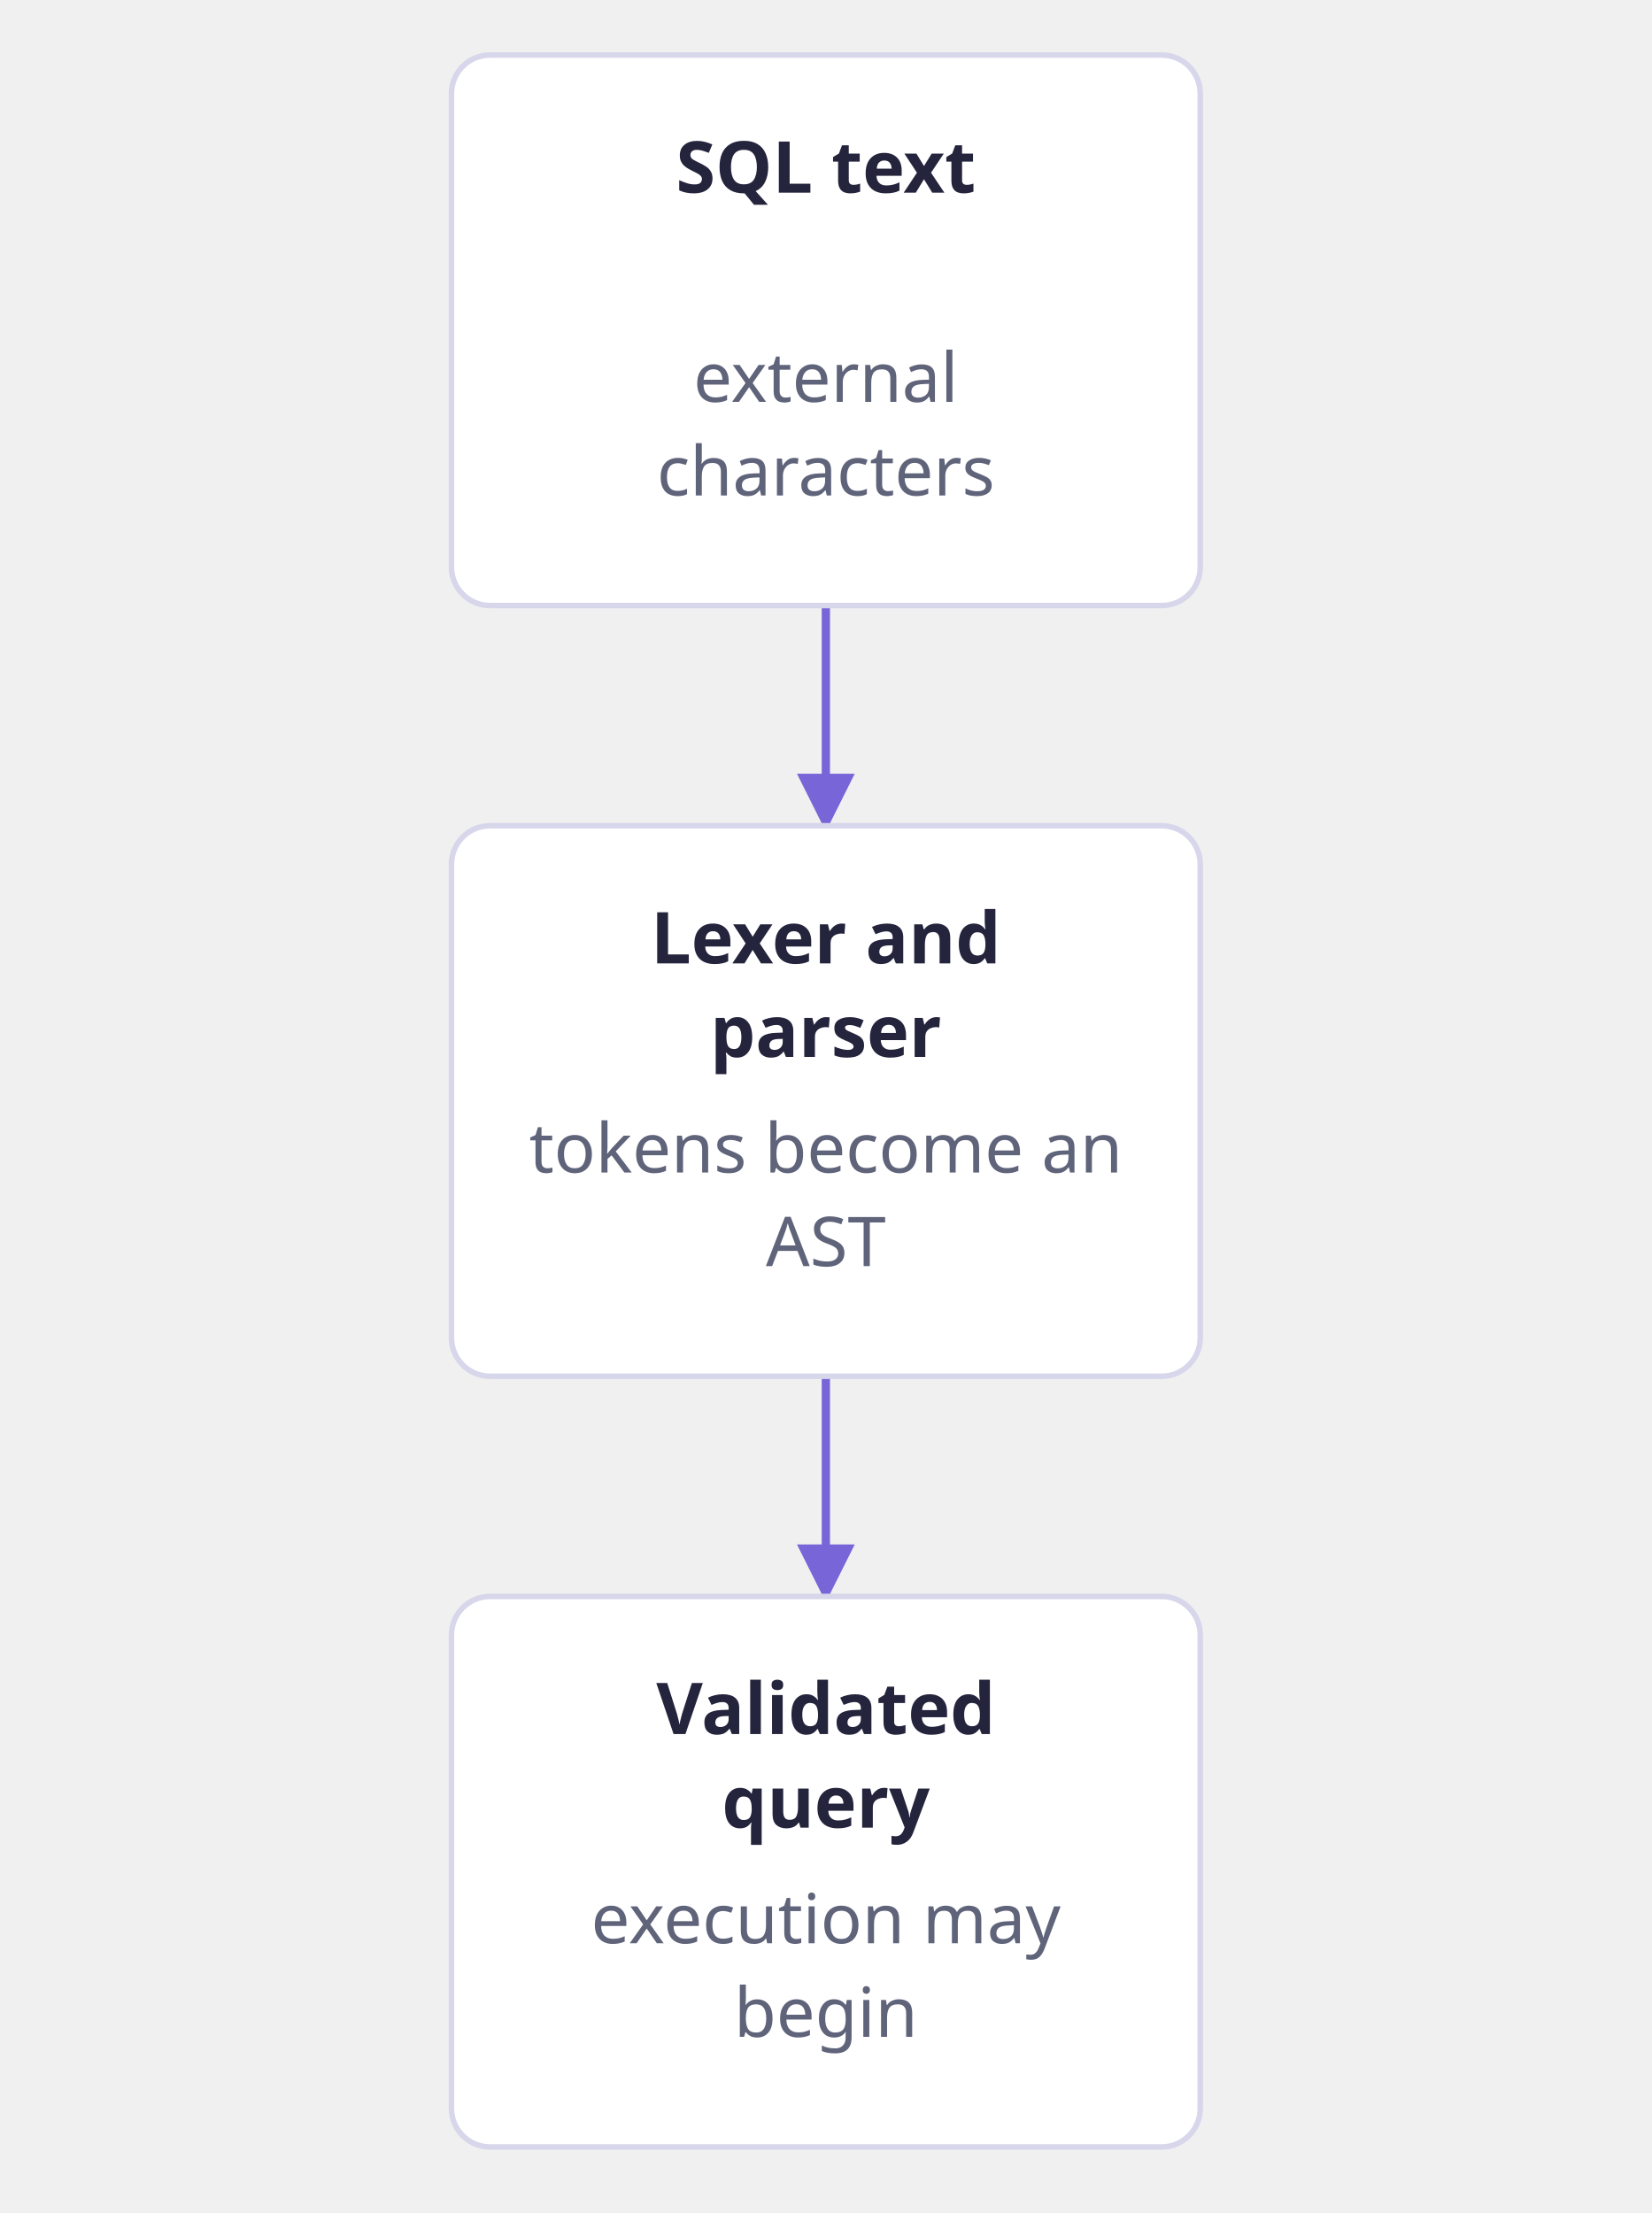
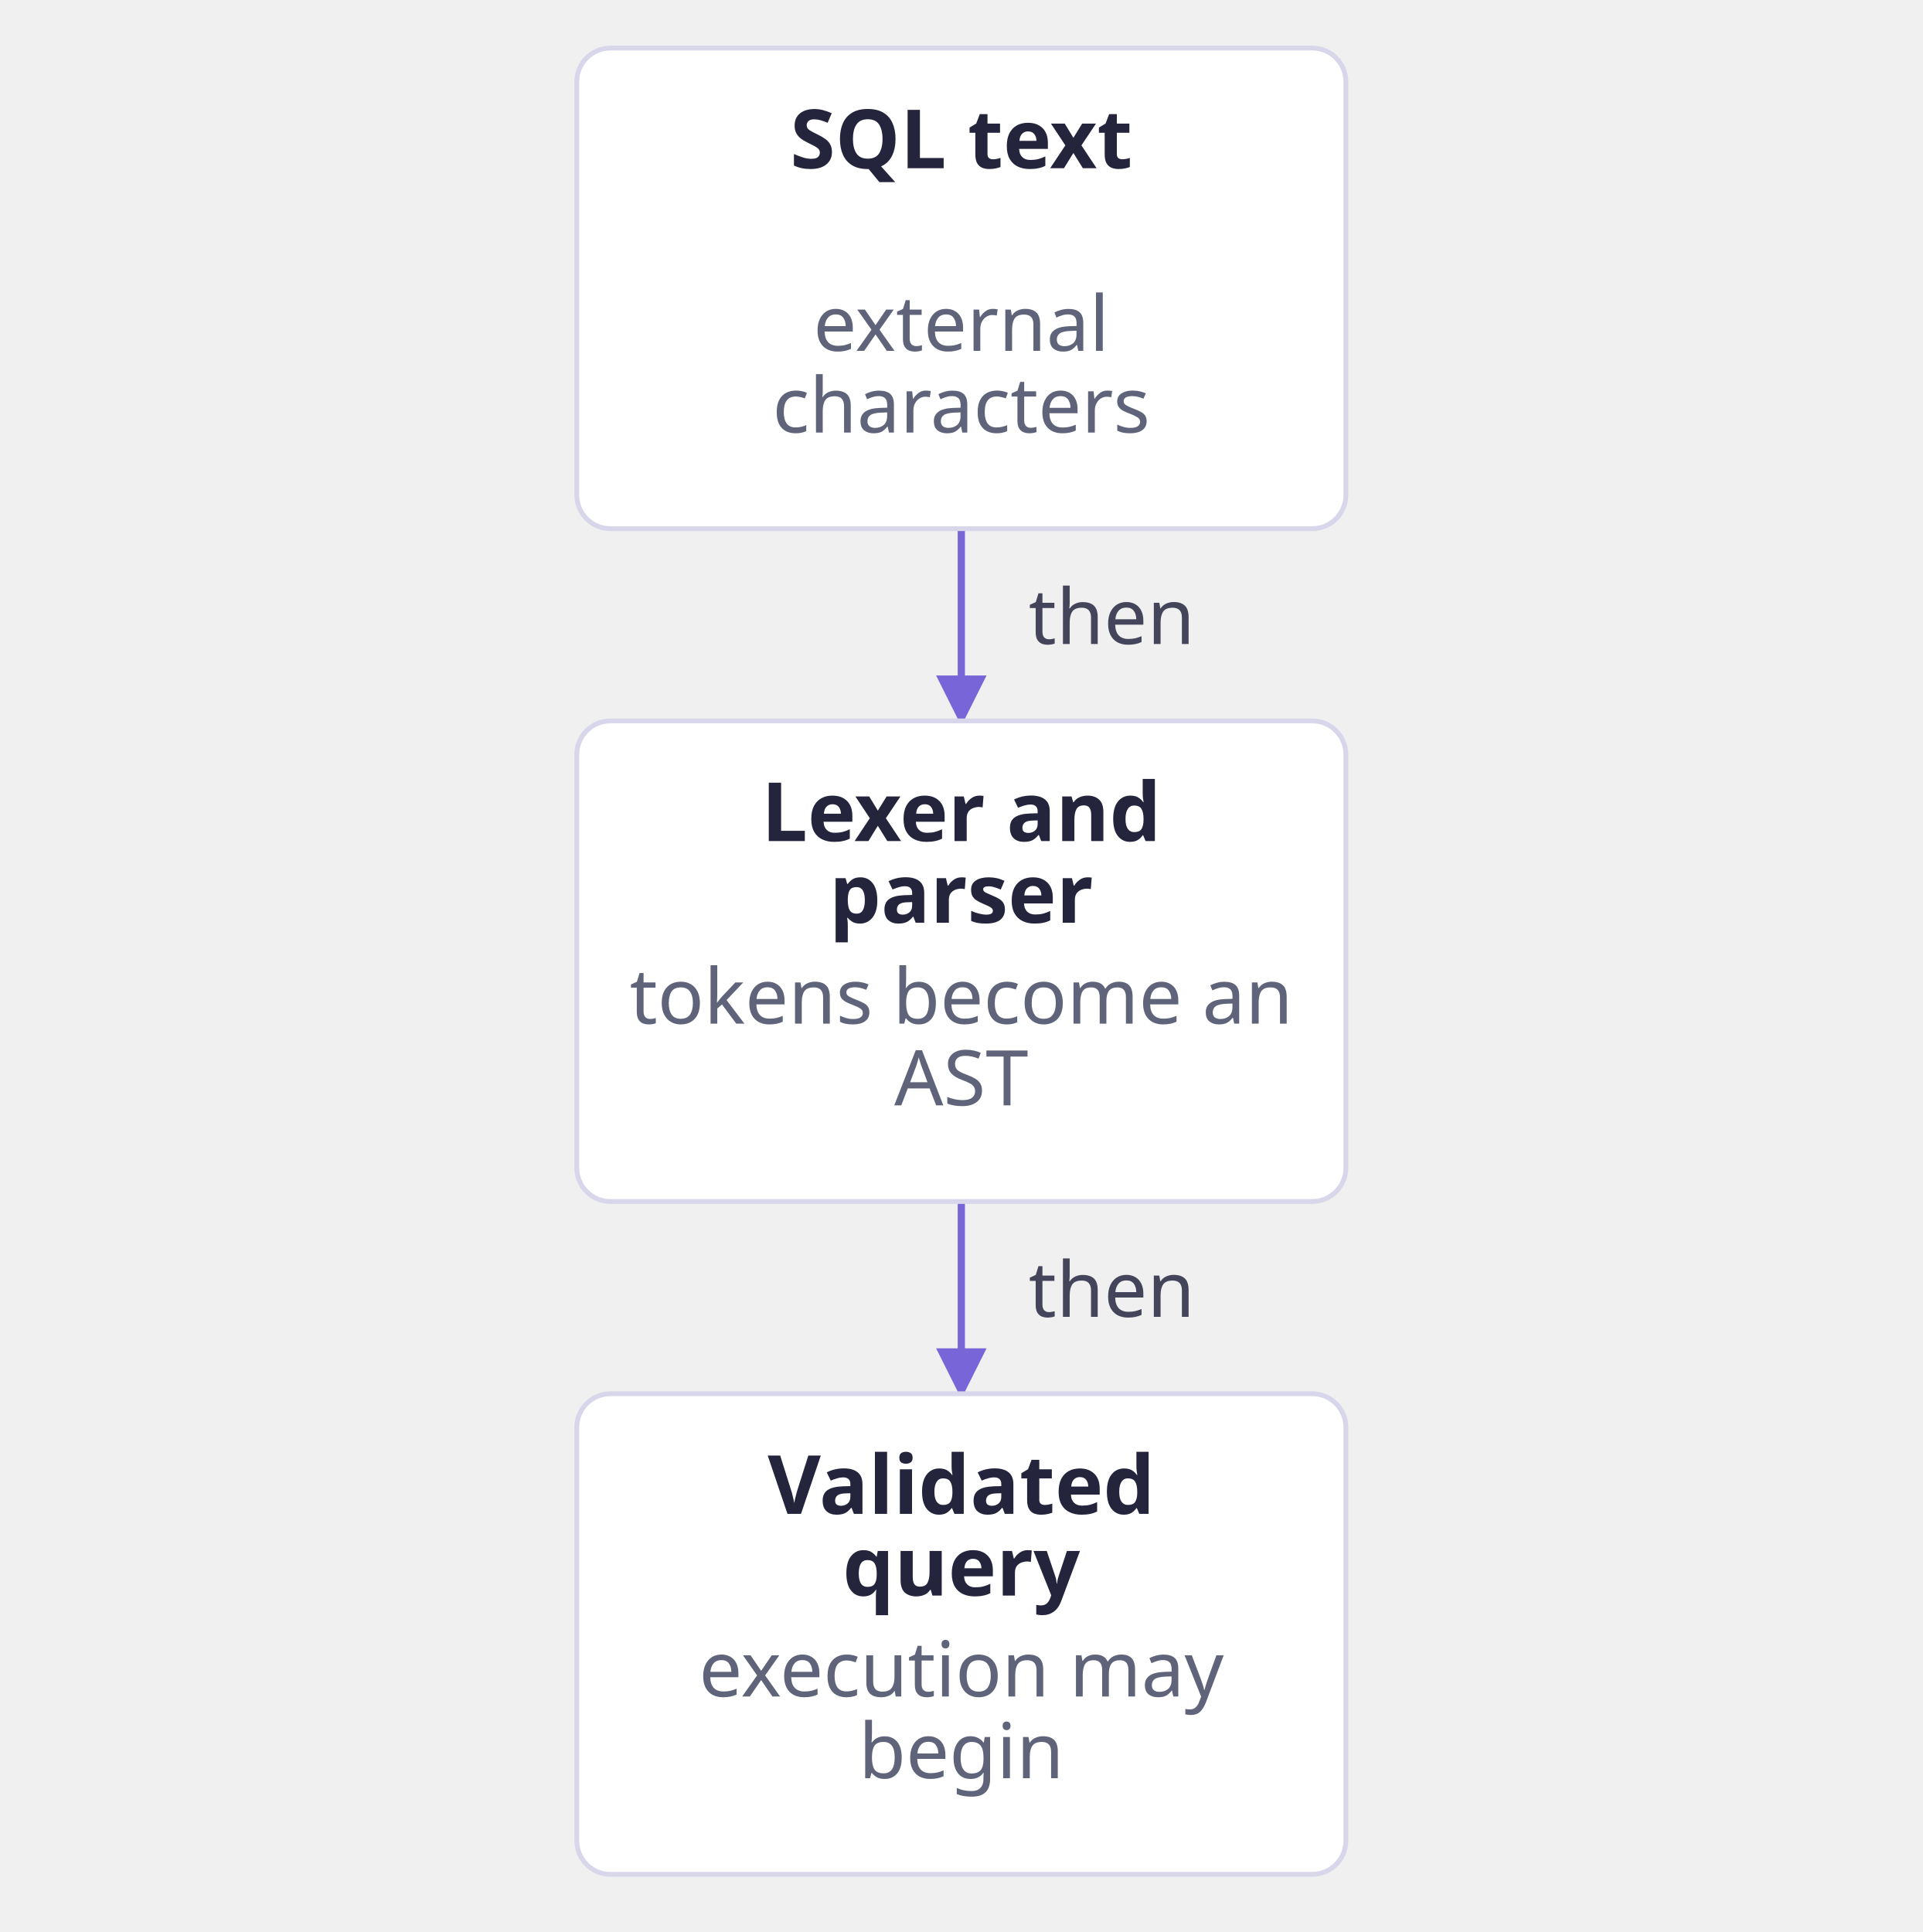
- <svg xmlns="http://www.w3.org/2000/svg" class="concept-svg" viewBox="0 0 300 402" role="img" aria-labelledby="concept-sql-select-ast-title concept-sql-select-ast-desc">
+ <svg xmlns="http://www.w3.org/2000/svg" class="concept-svg" width="400" height="402" viewBox="0 0 400 402" role="img" aria-labelledby="concept-sql-select-ast-title concept-sql-select-ast-desc">
  <defs>
    <marker id="concept-sql-select-ast-arrow" viewBox="0 0 10 10" refX="9" refY="5" markerWidth="7" markerHeight="7" orient="auto-start-reverse">
      <path d="M 0 0 L 10 5 L 0 10 z" fill="#7866d9" />
    </marker>
  </defs>
-   <path d="M 150 110 L 150 150" stroke="#7866d9" stroke-width="1.5" marker-end="url(#concept-sql-select-ast-arrow)" fill="none" />
-   <path d="M 150 250 L 150 290" stroke="#7866d9" stroke-width="1.5" marker-end="url(#concept-sql-select-ast-arrow)" fill="none" />
+   <path d="M 200 110 L 200 150" stroke="#7866d9" stroke-width="1.5" marker-end="url(#concept-sql-select-ast-arrow)" fill="none" />
+   <text x="214" y="134" text-anchor="start" fill="#44445b" font-family="system-ui,sans-serif" font-size="16">then</text>
+   <path d="M 200 250 L 200 290" stroke="#7866d9" stroke-width="1.5" marker-end="url(#concept-sql-select-ast-arrow)" fill="none" />
+   <text x="214" y="274" text-anchor="start" fill="#44445b" font-family="system-ui,sans-serif" font-size="16">then</text>
  <g>
-     <rect x="82" y="10" width="136" height="100" rx="7" fill="#ffffff" stroke="#d7d6eb" />
-     <text x="150" y="35" text-anchor="middle" fill="#24243d" font-family="system-ui,sans-serif" font-size="13" font-weight="650">SQL text</text>
-     <text x="150" y="73" text-anchor="middle" fill="#60647a" font-family="system-ui,sans-serif" font-size="12.5">external</text>
-     <text x="150" y="90" text-anchor="middle" fill="#60647a" font-family="system-ui,sans-serif" font-size="12.5">characters</text>
+     <rect x="120" y="10" width="160" height="100" rx="7" fill="#ffffff" stroke="#d7d6eb" />
+     <text x="200" y="35" text-anchor="middle" fill="#24243d" font-family="system-ui,sans-serif" font-size="17" font-weight="650">SQL text</text>
+     <text x="200" y="73" text-anchor="middle" fill="#60647a" font-family="system-ui,sans-serif" font-size="16">external</text>
+     <text x="200" y="90" text-anchor="middle" fill="#60647a" font-family="system-ui,sans-serif" font-size="16">characters</text>
  </g>
  <g>
-     <rect x="82" y="150" width="136" height="100" rx="7" fill="#ffffff" stroke="#d7d6eb" />
-     <text x="150" y="175" text-anchor="middle" fill="#24243d" font-family="system-ui,sans-serif" font-size="13" font-weight="650">Lexer and</text>
-     <text x="150" y="192" text-anchor="middle" fill="#24243d" font-family="system-ui,sans-serif" font-size="13" font-weight="650">parser</text>
-     <text x="150" y="213" text-anchor="middle" fill="#60647a" font-family="system-ui,sans-serif" font-size="12.5">tokens become an</text>
-     <text x="150" y="230" text-anchor="middle" fill="#60647a" font-family="system-ui,sans-serif" font-size="12.5">AST</text>
+     <rect x="120" y="150" width="160" height="100" rx="7" fill="#ffffff" stroke="#d7d6eb" />
+     <text x="200" y="175" text-anchor="middle" fill="#24243d" font-family="system-ui,sans-serif" font-size="17" font-weight="650">Lexer and</text>
+     <text x="200" y="192" text-anchor="middle" fill="#24243d" font-family="system-ui,sans-serif" font-size="17" font-weight="650">parser</text>
+     <text x="200" y="213" text-anchor="middle" fill="#60647a" font-family="system-ui,sans-serif" font-size="16">tokens become an</text>
+     <text x="200" y="230" text-anchor="middle" fill="#60647a" font-family="system-ui,sans-serif" font-size="16">AST</text>
  </g>
  <g>
-     <rect x="82" y="290" width="136" height="100" rx="7" fill="#ffffff" stroke="#d7d6eb" />
-     <text x="150" y="315" text-anchor="middle" fill="#24243d" font-family="system-ui,sans-serif" font-size="13" font-weight="650">Validated</text>
-     <text x="150" y="332" text-anchor="middle" fill="#24243d" font-family="system-ui,sans-serif" font-size="13" font-weight="650">query</text>
-     <text x="150" y="353" text-anchor="middle" fill="#60647a" font-family="system-ui,sans-serif" font-size="12.5">execution may</text>
-     <text x="150" y="370" text-anchor="middle" fill="#60647a" font-family="system-ui,sans-serif" font-size="12.5">begin</text>
+     <rect x="120" y="290" width="160" height="100" rx="7" fill="#ffffff" stroke="#d7d6eb" />
+     <text x="200" y="315" text-anchor="middle" fill="#24243d" font-family="system-ui,sans-serif" font-size="17" font-weight="650">Validated</text>
+     <text x="200" y="332" text-anchor="middle" fill="#24243d" font-family="system-ui,sans-serif" font-size="17" font-weight="650">query</text>
+     <text x="200" y="353" text-anchor="middle" fill="#60647a" font-family="system-ui,sans-serif" font-size="16">execution may</text>
+     <text x="200" y="370" text-anchor="middle" fill="#60647a" font-family="system-ui,sans-serif" font-size="16">begin</text>
  </g>
</svg>
